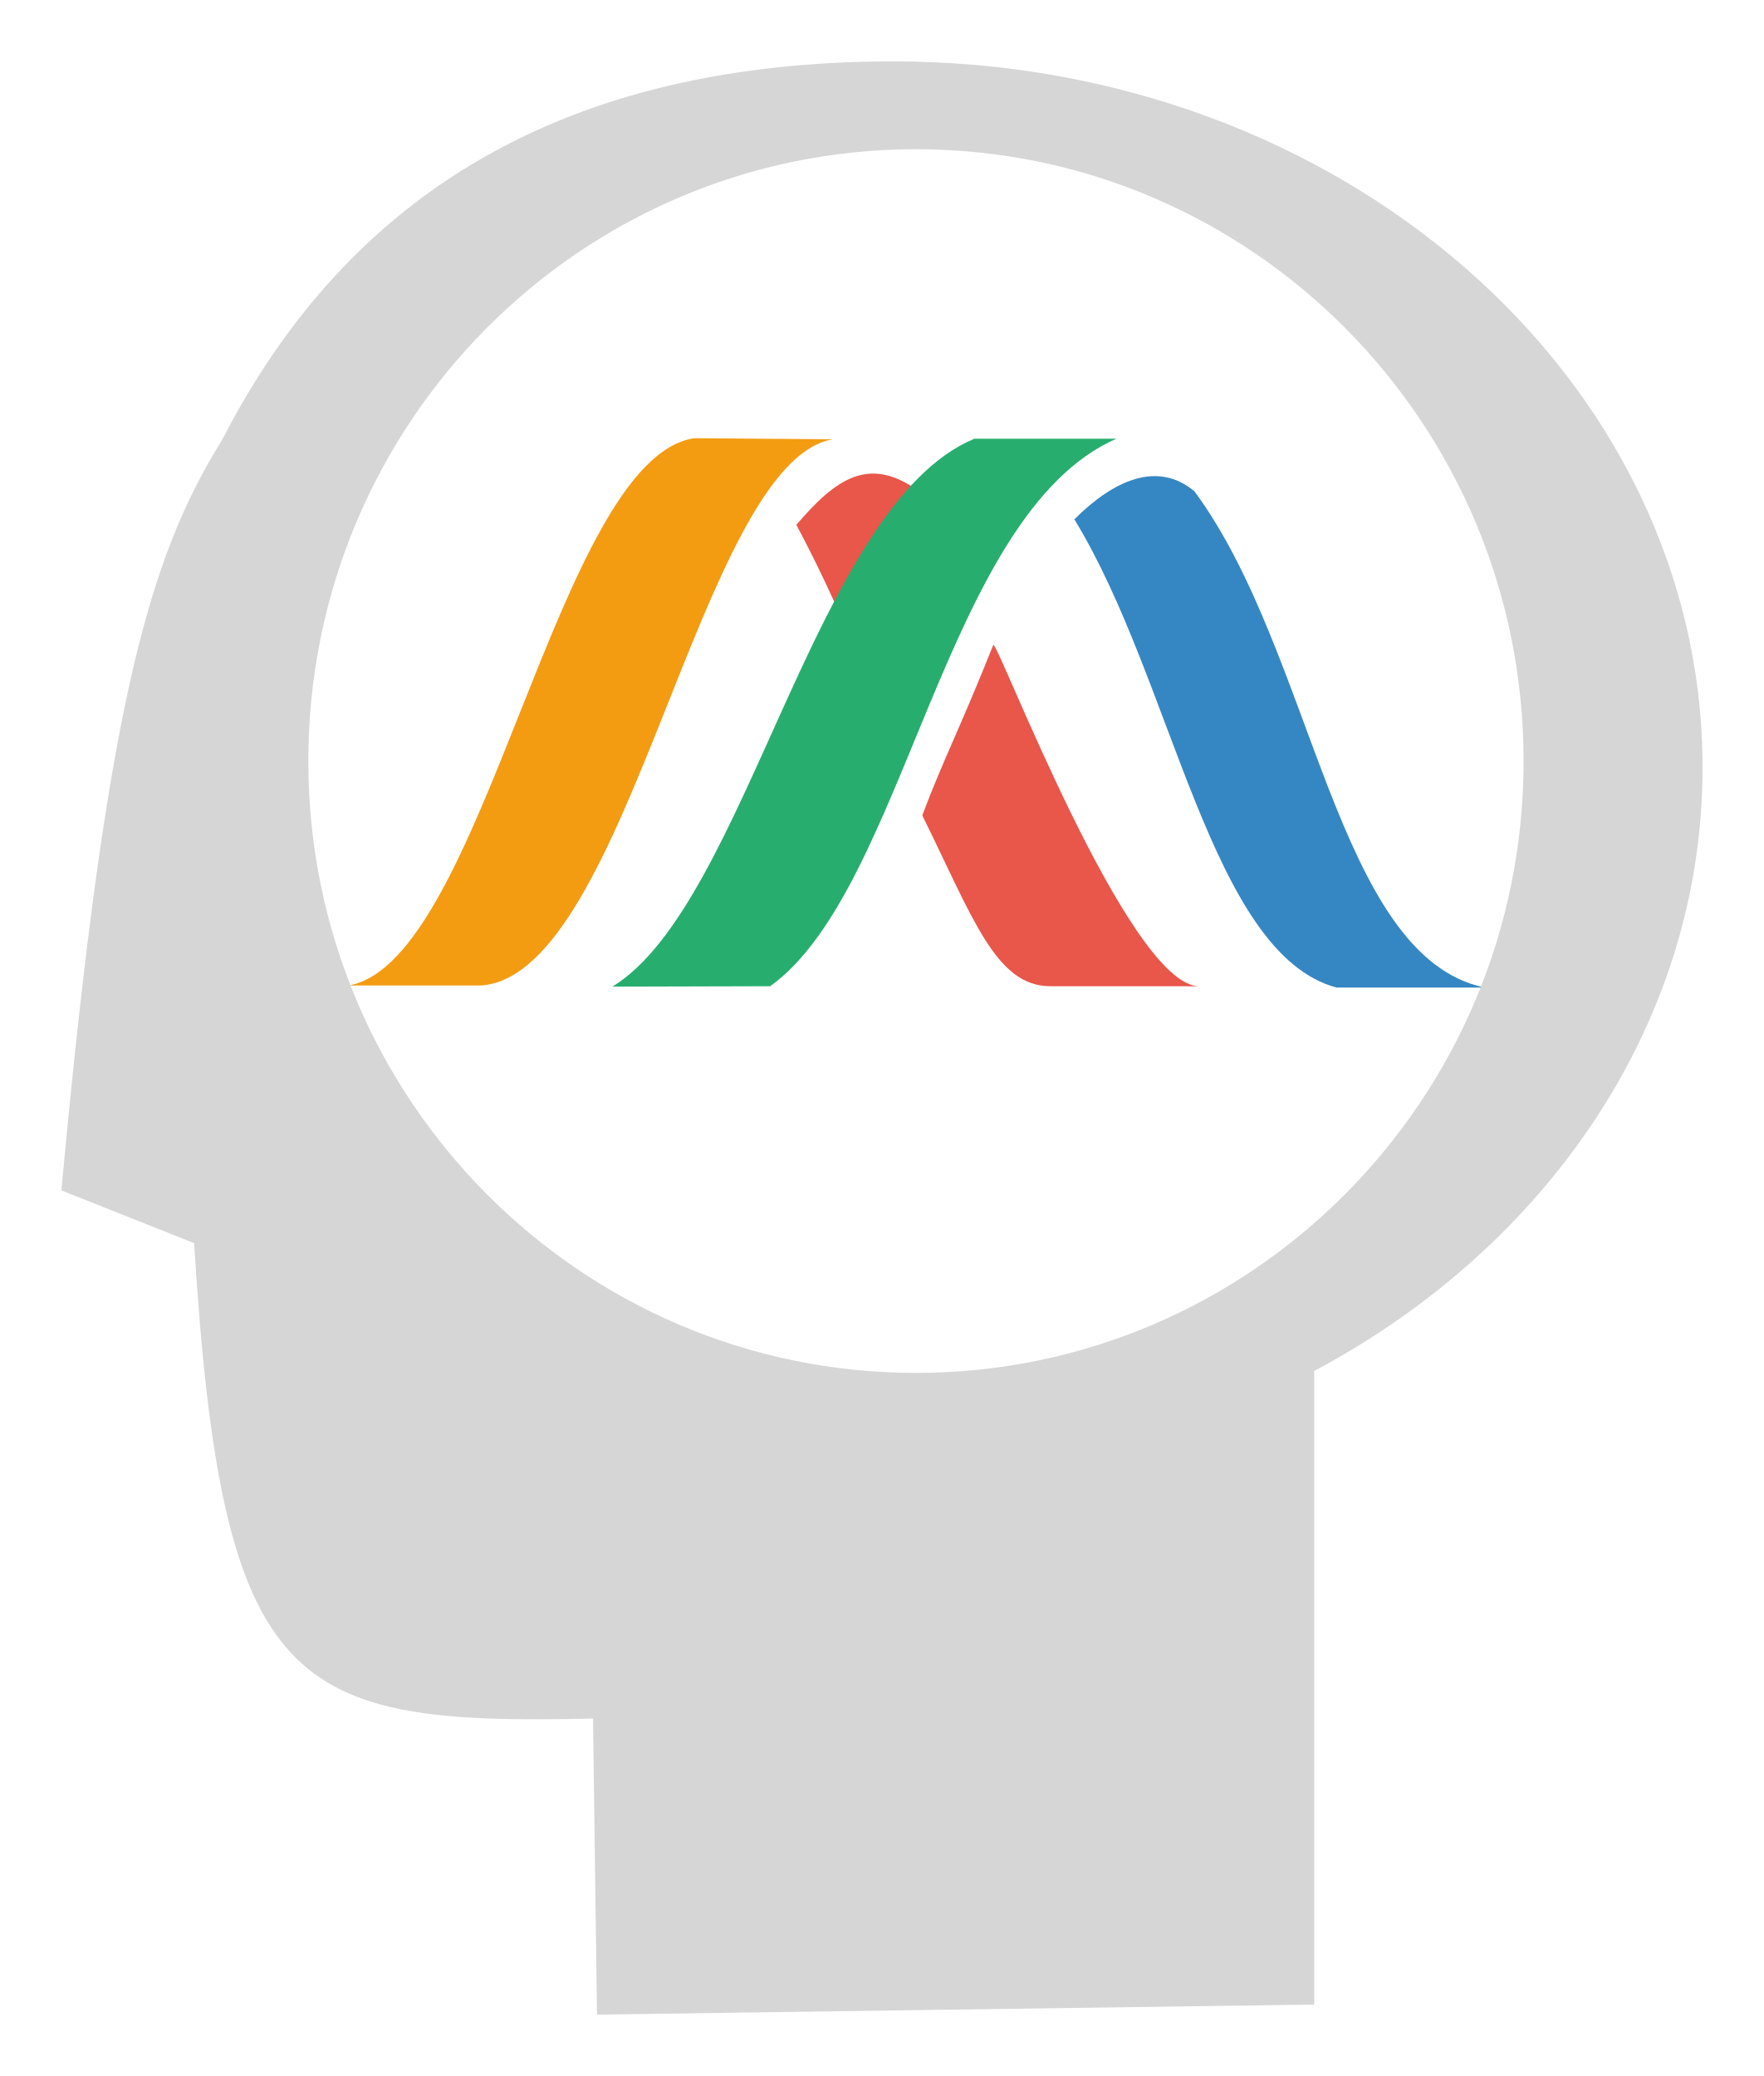
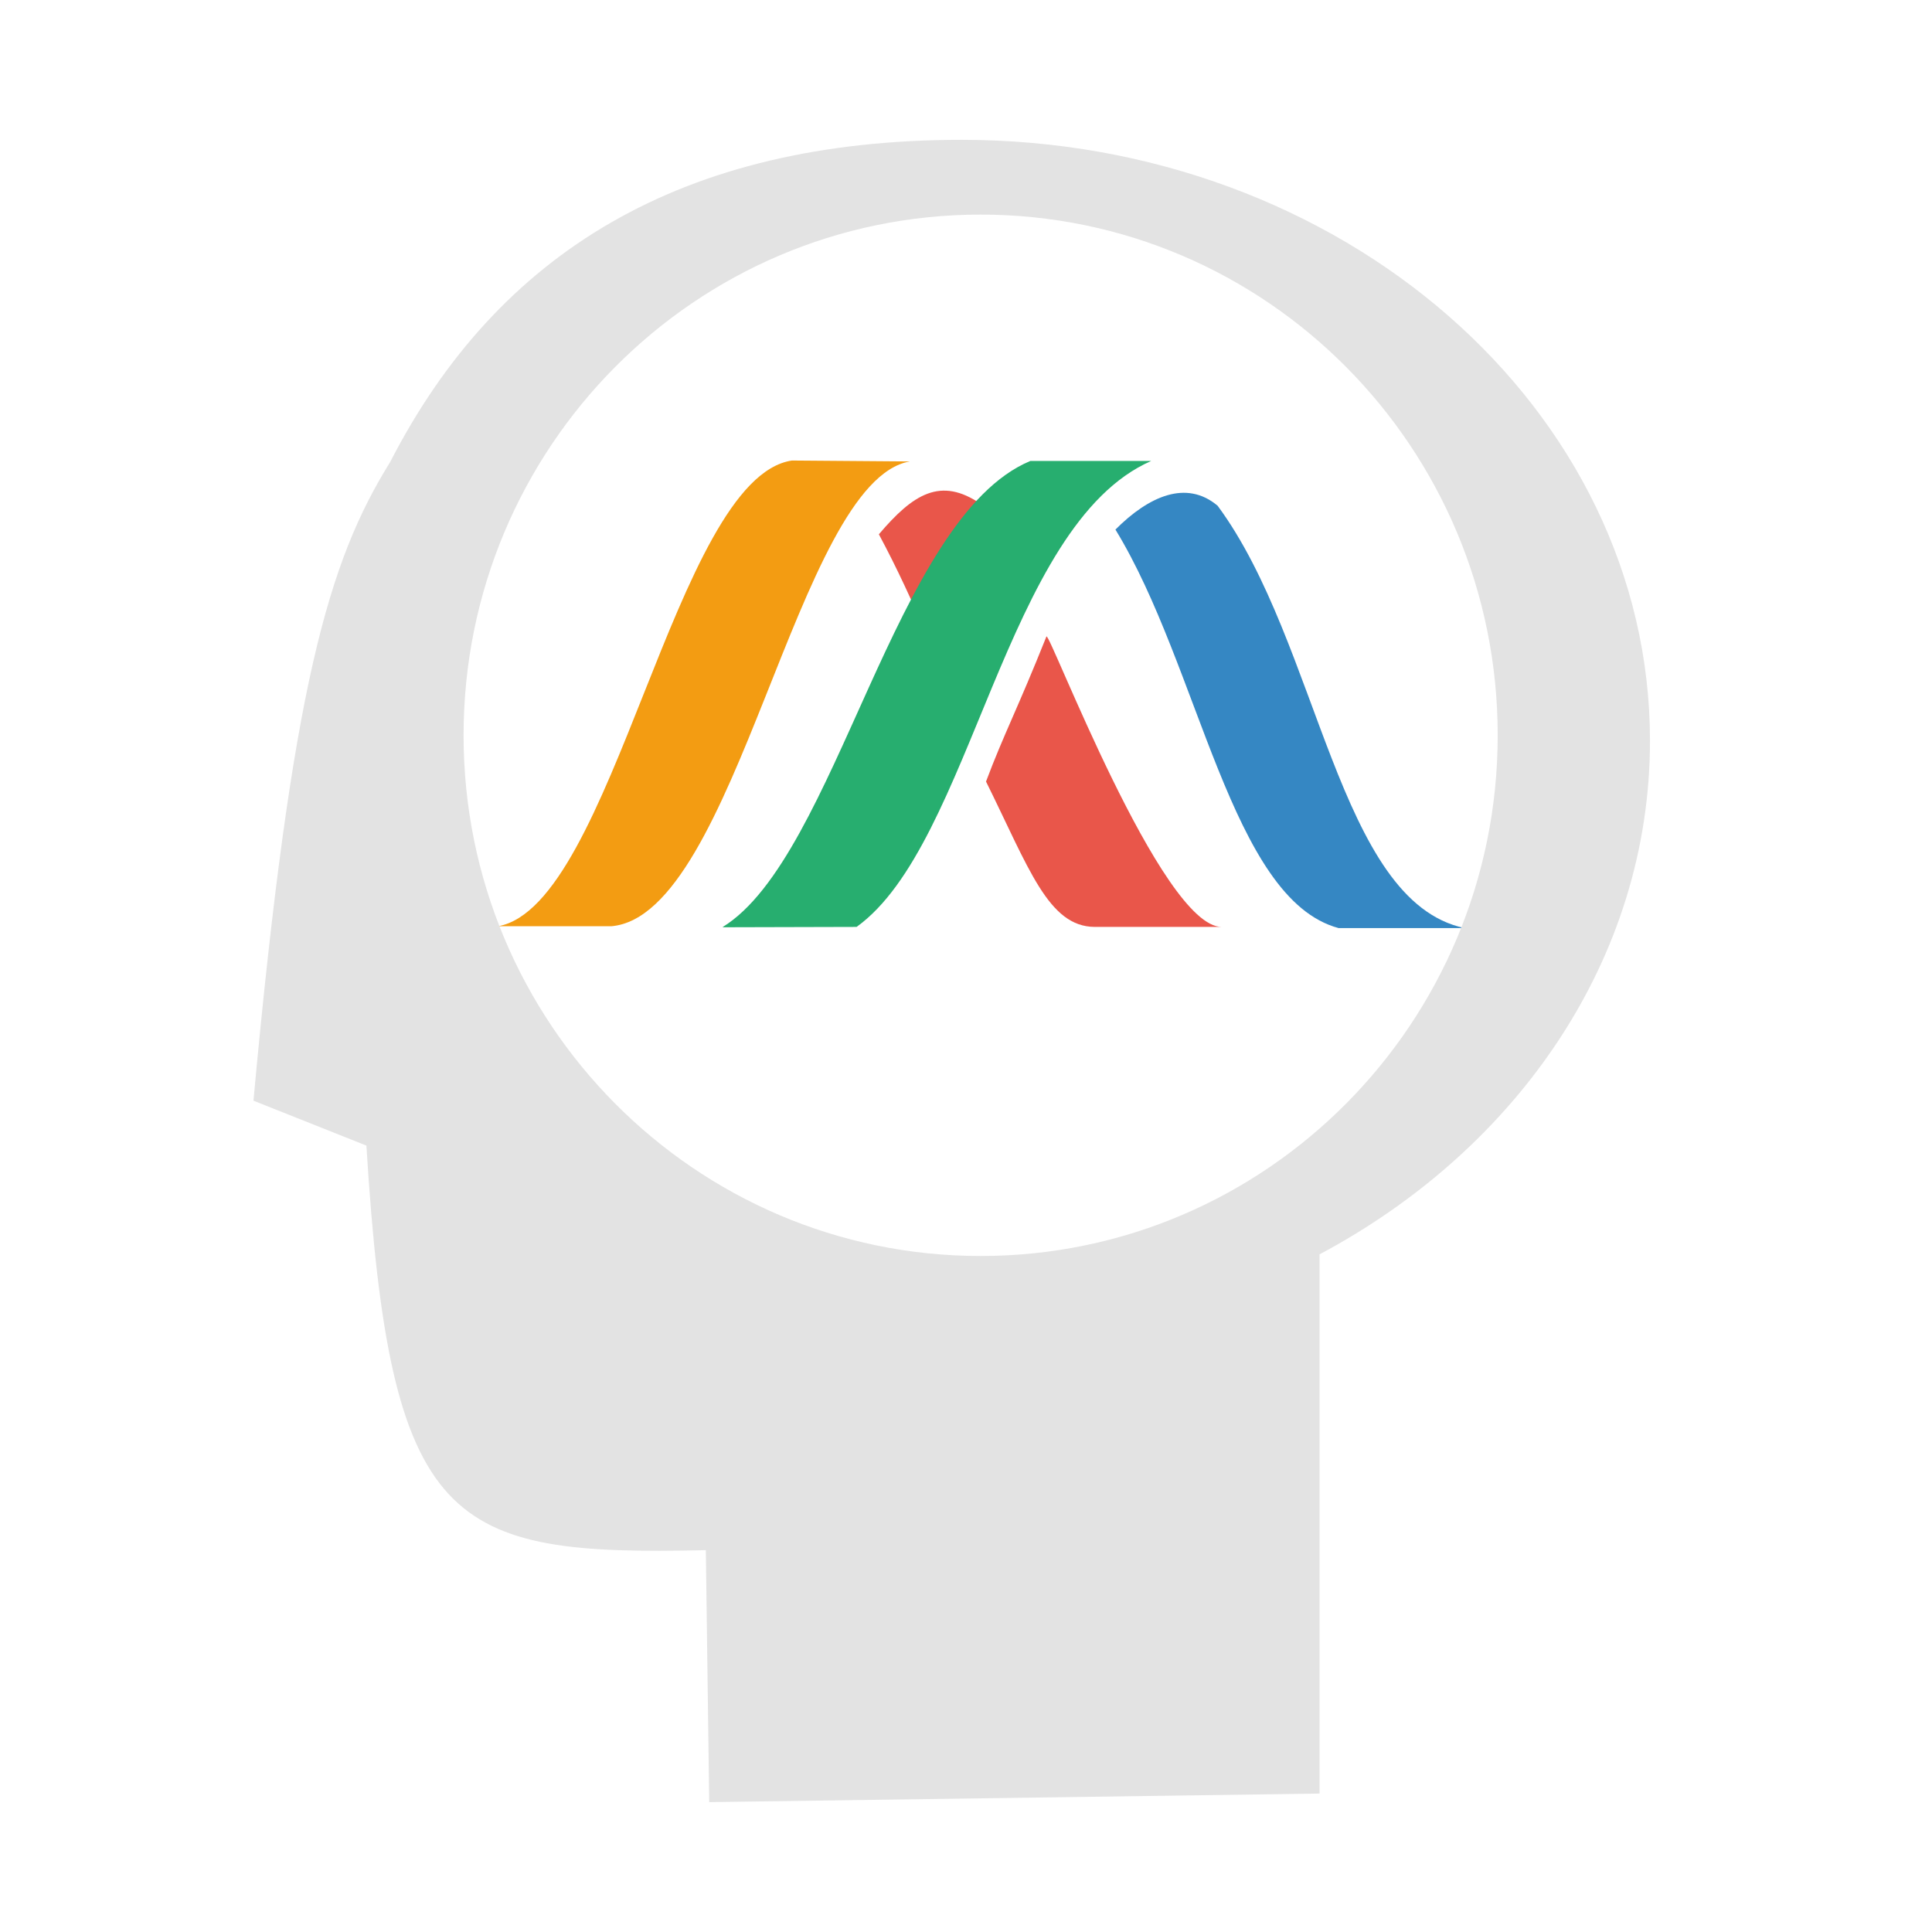
- <svg xmlns="http://www.w3.org/2000/svg" viewBox="0 0 861.841 1014.438">
-   <g>
-     <g>
-       <path d="M170.436 481.536h64.991c72.022-6.002 106.586-255.817 171.466-266.879l-67.757-.528c-67.231 10.171-102.435 255.616-168.701 267.408z" fill="#f39c12" />
-       <path d="M389.094 256.485c21.598 40.351 34.147 75.029 52.026 117.009 9.207-23.929 9.501-24.805 35.537-81.401-10.913-28.285-18.412-46.903-28.988-52.982-23.13-15.907-38.95-5.714-58.575 17.374zm96.204 58.691c-16.334 40.976-24.52 56.194-34.683 83.276 24.623 49.717 35.746 83.312 62.392 83.465h72.951c-34.633.096-99.311-170.789-100.66-166.741z" fill="#e74c3f" fill-opacity=".941" />
-       <path d="M524.92 253.775c19.06-19.11 40.662-28.82 58.667-13.689 58.505 79.068 68.964 227.153 141.779 242.49h-72.356c-61.743-16.643-79.726-149.742-128.09-228.801z" fill="#2980bf" fill-opacity=".941" />
-       <path d="M299.51 482.118l76.787-.201c66.373-47.652 84.912-230.644 169.166-267.544h-69.386c-78.278 32.512-111.137 227.14-176.567 267.544z" fill="#27ae6f" />
+ <svg xmlns="http://www.w3.org/2000/svg" version="1.1" width="100%" height="100%" viewBox="0 0 64 64" id="svg3784">
+   <defs id="defs3786" />
+   <g id="layer1">
+     <g transform="matrix(0.05769416,0,0,0.05769416,6.665305,2.901446)" id="g4">
+       <g id="g6">
+         <path d="m 170.436,481.536 h 64.991 c 72.022,-6.002 106.586,-255.817 171.466,-266.879 l -67.757,-0.528 C 271.905,224.3 236.701,469.745 170.435,481.537 z" id="path8" style="fill:#f39c12" />
+         <path d="m 389.094,256.485 c 21.598,40.351 34.147,75.029 52.026,117.009 9.207,-23.929 9.501,-24.805 35.537,-81.401 -10.913,-28.285 -18.412,-46.903 -28.988,-52.982 -23.13,-15.907 -38.95,-5.714 -58.575,17.374 z m 96.204,58.691 c -16.334,40.976 -24.52,56.194 -34.683,83.276 24.623,49.717 35.746,83.312 62.392,83.465 h 72.951 c -34.633,0.096 -99.311,-170.789 -100.66,-166.741 z" id="path10" style="fill:#e74c3f;fill-opacity:0.941" />
+         <path d="m 524.92,253.775 c 19.06,-19.11 40.662,-28.82 58.667,-13.689 58.505,79.068 68.964,227.153 141.779,242.49 H 653.01 C 591.267,465.933 573.284,332.834 524.92,253.775 z" id="path12" style="fill:#2980bf;fill-opacity:0.941" />
+         <path d="m 299.51,482.118 76.787,-0.201 C 442.67,434.265 461.209,251.273 545.463,214.373 H 476.077 C 397.799,246.885 364.94,441.513 299.51,481.917 z" id="path14" style="fill:#27ae6f" />
+       </g>
+       <path d="M 436.644,30 C 275.962,30 170.319,94.678 108.54,214.907 73.079,272.011 51.938,342.974 30,581.683 l 64.851,25.789 c 13.478,220.199 47.151,235.611 194.891,232.3 l 1.937,144.666 350.437,-4.918 V 669.919 C 755.885,609.332 831.841,499.95 831.841,375.073 831.841,184.478 654.905,30.001 436.642,30.001 z m 10.88,42.923 c 163.953,0 296.883,133.848 296.883,298.97 0,165.122 -132.93,298.97 -296.883,298.97 -163.953,0 -296.883,-133.848 -296.883,-298.97 0,-165.122 132.93,-298.97 296.883,-298.97 z" id="path16" style="color:#000000;fill:#e3e3e3;fill-opacity:1;overflow:visible;enable-background:accumulate" />
    </g>
-     <path d="M436.644 30c-160.682 0-266.325 64.678-328.104 184.907-35.461 57.104-56.602 128.067-78.54 366.776l64.851 25.789c13.478 220.199 47.151 235.611 194.891 232.3l1.937 144.666 350.437-4.918v-309.601c113.769-60.587 189.725-169.969 189.725-294.846 0-190.595-176.936-345.072-395.199-345.072zm10.88 42.923c163.953 0 296.883 133.848 296.883 298.97s-132.93 298.97-296.883 298.97c-163.953 0-296.883-133.848-296.883-298.97s132.93-298.97 296.883-298.97z" color="#000" fill="#d6d6d6" overflow="visible" enable-background="accumulate" />
  </g>
</svg>
